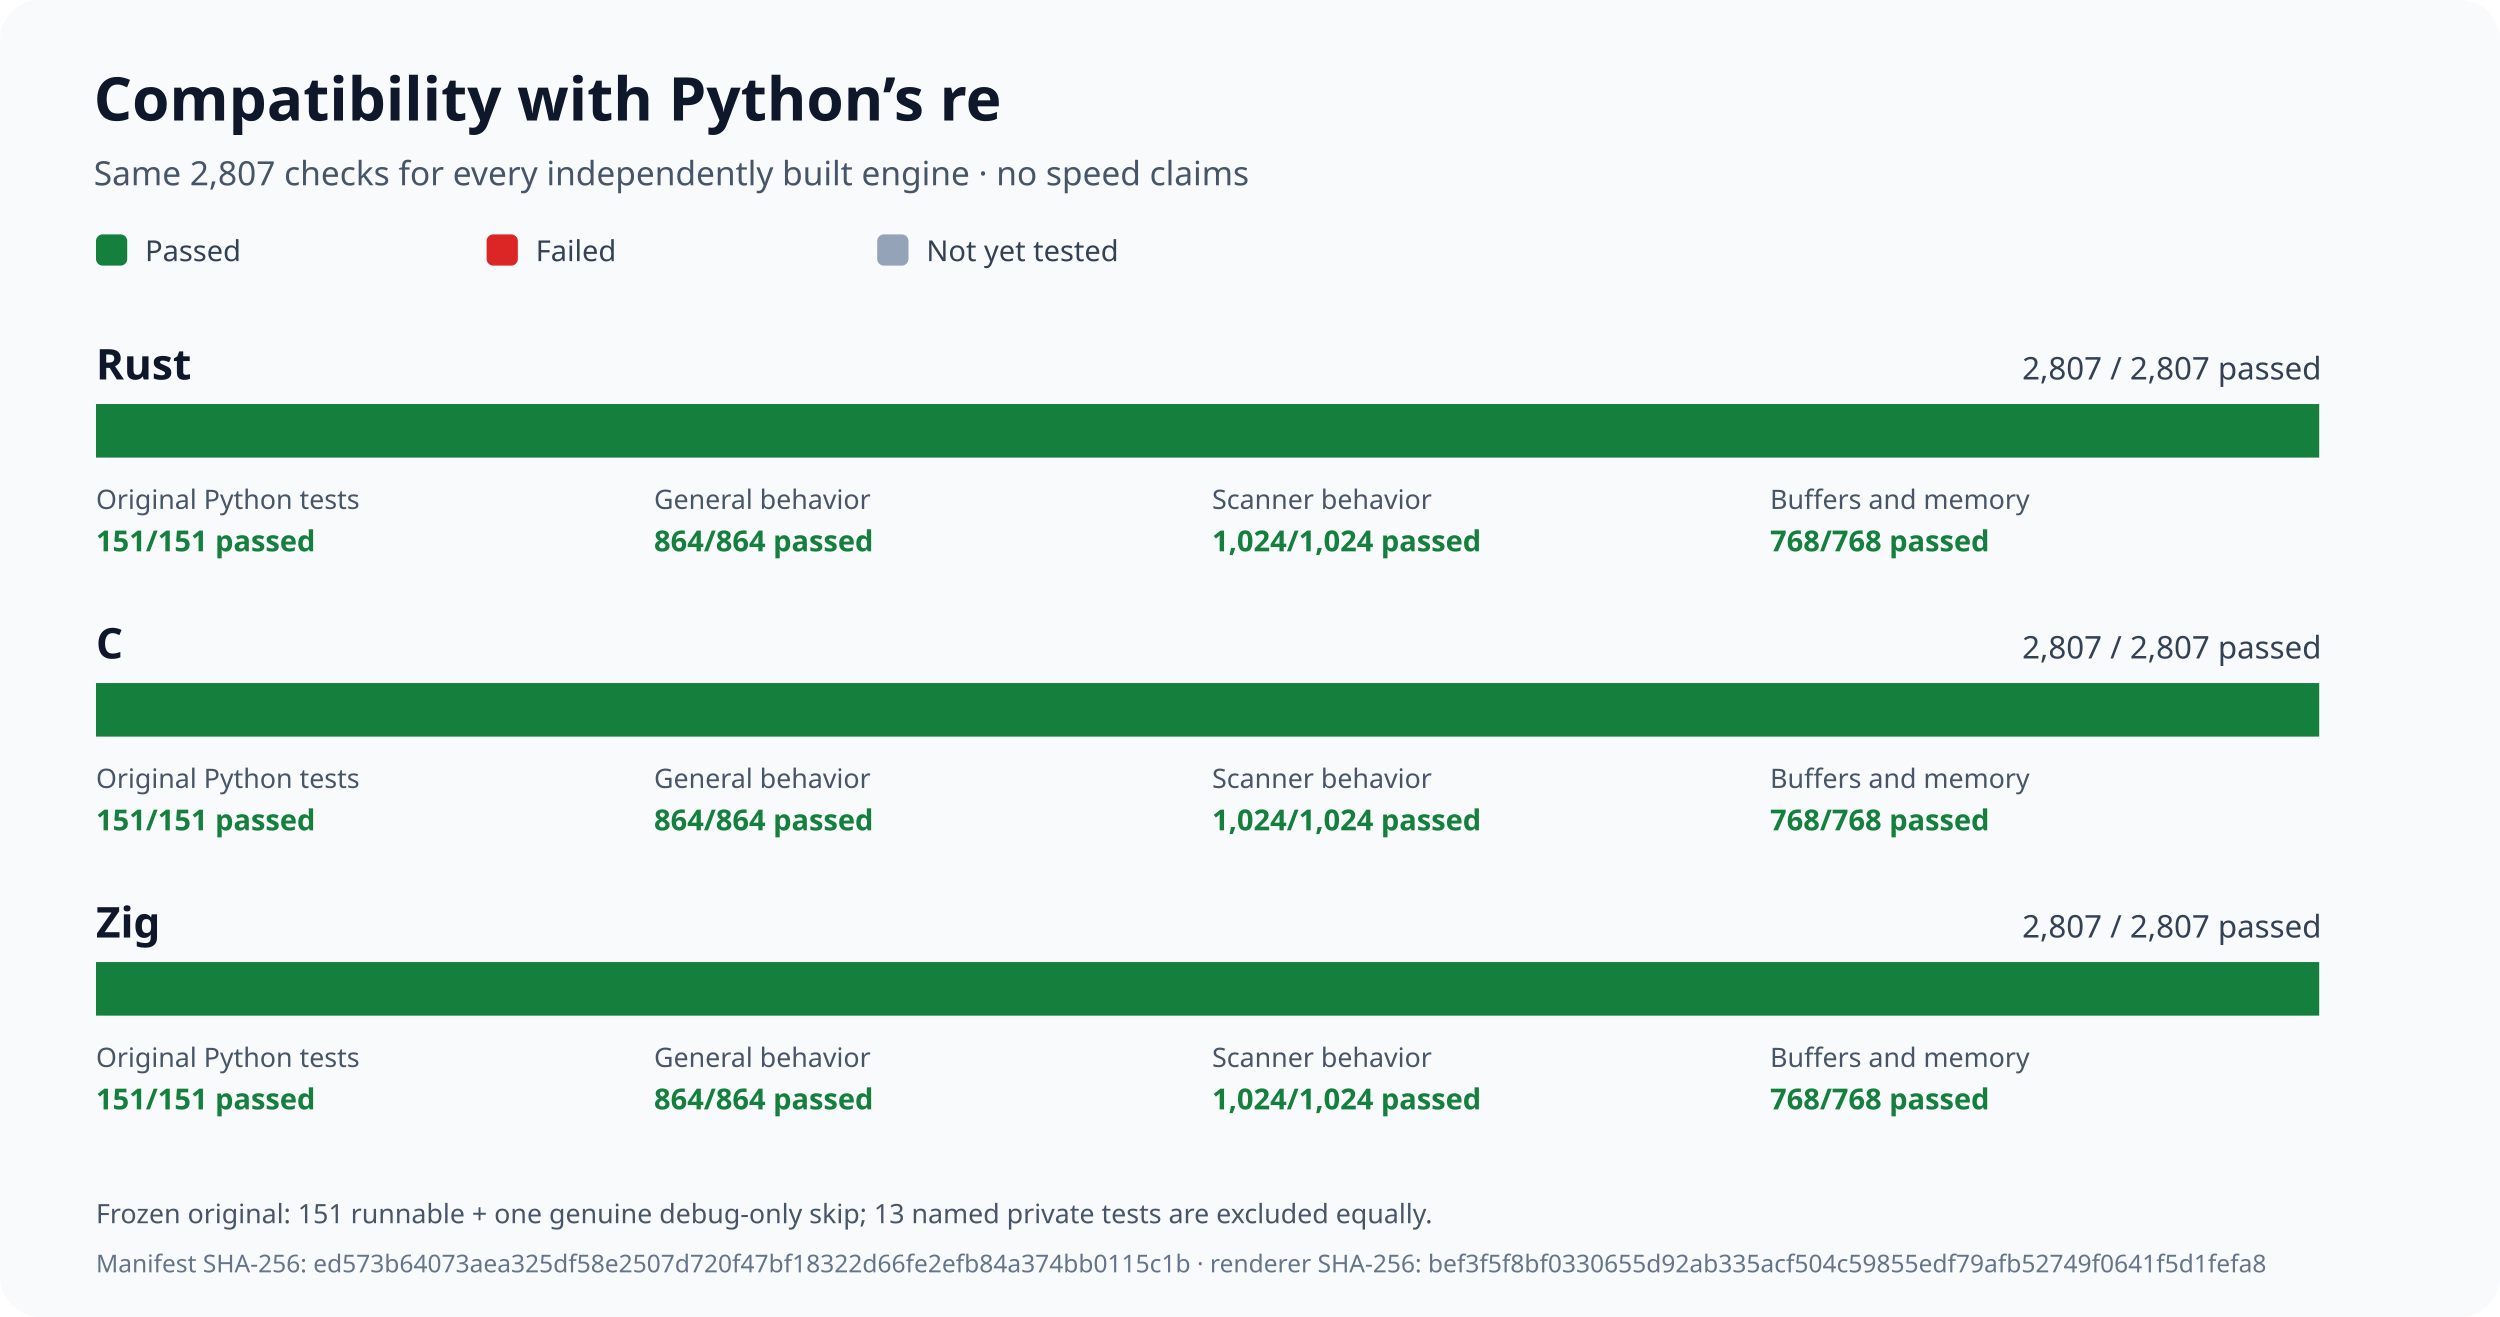
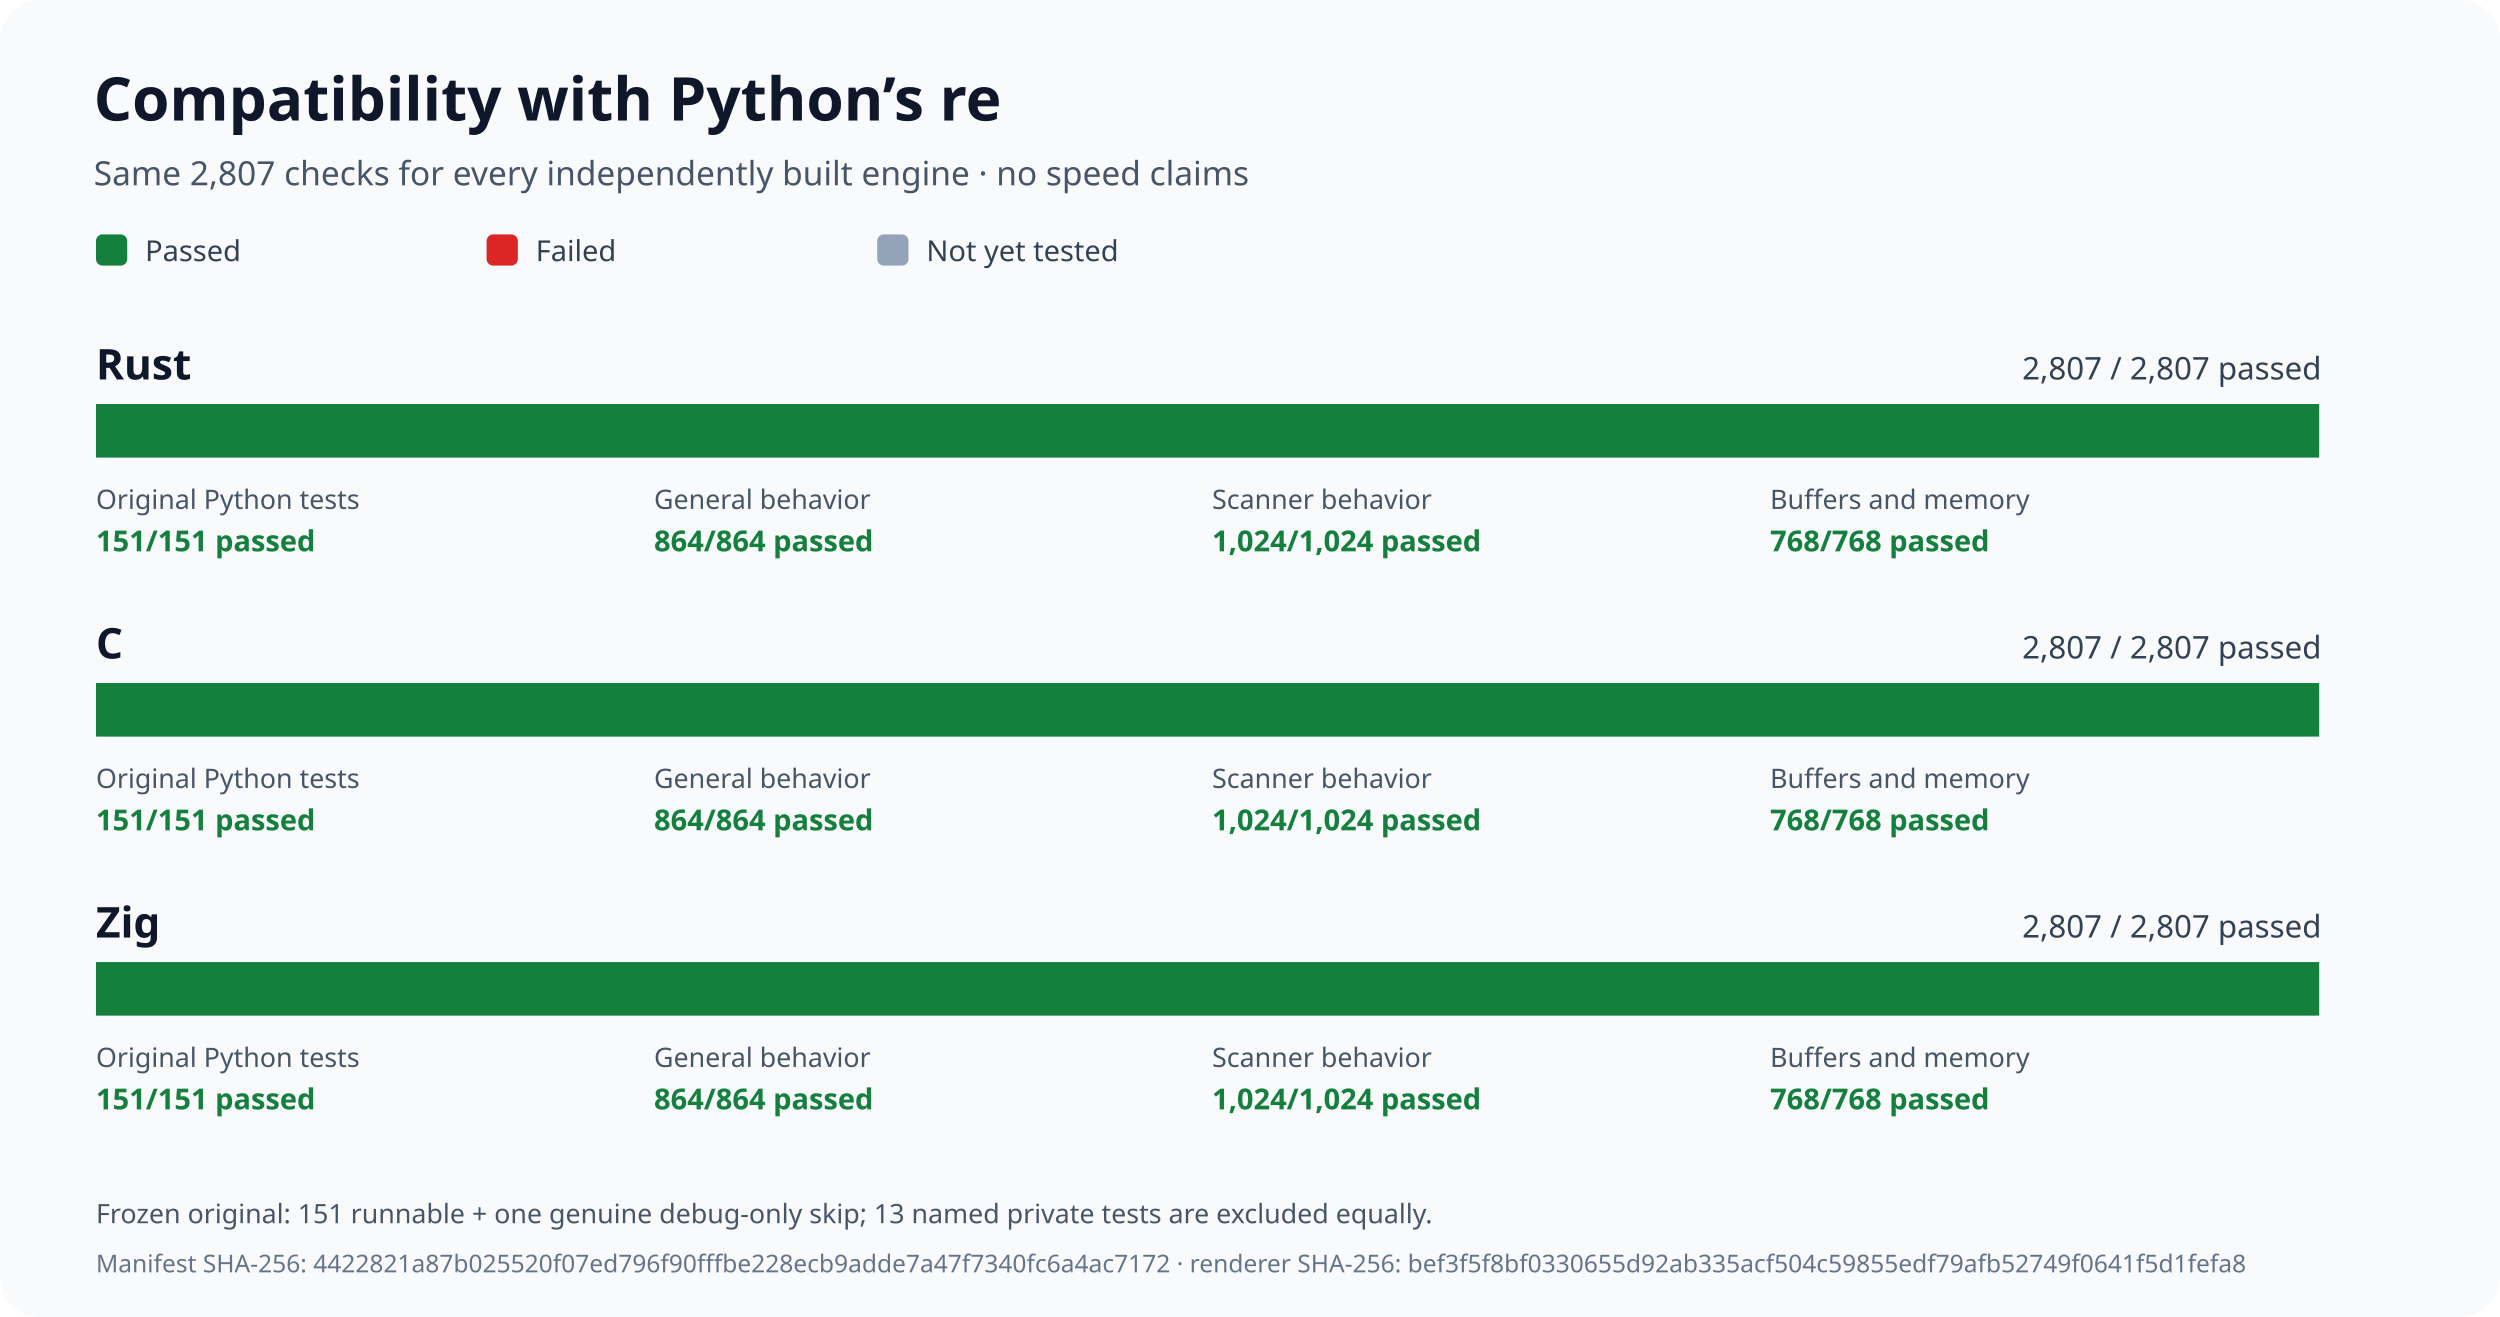
<svg xmlns="http://www.w3.org/2000/svg" width="1120" height="590" viewBox="0 0 1120 590" role="img" aria-labelledby="overview-title overview-desc">
  <rect width="1120" height="590" rx="18" fill="#f8fafc" />
  <text x="42" y="54" fill="#0f172a" font-family="system-ui,sans-serif" font-size="27" font-weight="700">Compatibility with Python’s re</text>
  <text x="42" y="83" fill="#475569" font-family="system-ui,sans-serif" font-size="15">Same 2,807 checks for every independently built engine · no speed claims</text>
  <rect x="43" y="105" width="14" height="14" rx="3" fill="#15803d" />
  <text x="65" y="117" fill="#334155" font-family="system-ui,sans-serif" font-size="13">Passed</text>
  <rect x="218" y="105" width="14" height="14" rx="3" fill="#dc2626" />
  <text x="240" y="117" fill="#334155" font-family="system-ui,sans-serif" font-size="13">Failed</text>
  <rect x="393" y="105" width="14" height="14" rx="3" fill="#94a3b8" />
  <text x="415" y="117" fill="#334155" font-family="system-ui,sans-serif" font-size="13">Not yet tested</text>
  <text x="43" y="170" fill="#0f172a" font-family="system-ui,sans-serif" font-size="19" font-weight="700">Rust</text>
  <text x="1040" y="170" fill="#334155" text-anchor="end" font-family="system-ui,sans-serif" font-size="14">2,807 / 2,807 passed</text>
  <rect x="43" y="181" width="996" height="24" rx="6" fill="#e2e8f0" />
  <rect x="43" y="181" width="996" height="24" fill="#15803d" />
  <text x="43" y="228" fill="#475569" font-family="system-ui,sans-serif" font-size="12">Original Python tests</text>
  <text x="43" y="247" fill="#15803d" font-family="system-ui,sans-serif" font-size="13" font-weight="600">151/151 passed</text>
  <text x="293" y="228" fill="#475569" font-family="system-ui,sans-serif" font-size="12">General behavior</text>
  <text x="293" y="247" fill="#15803d" font-family="system-ui,sans-serif" font-size="13" font-weight="600">864/864 passed</text>
  <text x="543" y="228" fill="#475569" font-family="system-ui,sans-serif" font-size="12">Scanner behavior</text>
  <text x="543" y="247" fill="#15803d" font-family="system-ui,sans-serif" font-size="13" font-weight="600">1,024/1,024 passed</text>
  <text x="793" y="228" fill="#475569" font-family="system-ui,sans-serif" font-size="12">Buffers and memory</text>
  <text x="793" y="247" fill="#15803d" font-family="system-ui,sans-serif" font-size="13" font-weight="600">768/768 passed</text>
  <text x="43" y="295" fill="#0f172a" font-family="system-ui,sans-serif" font-size="19" font-weight="700">C</text>
  <text x="1040" y="295" fill="#334155" text-anchor="end" font-family="system-ui,sans-serif" font-size="14">2,807 / 2,807 passed</text>
  <rect x="43" y="306" width="996" height="24" rx="6" fill="#e2e8f0" />
  <rect x="43" y="306" width="996" height="24" fill="#15803d" />
  <text x="43" y="353" fill="#475569" font-family="system-ui,sans-serif" font-size="12">Original Python tests</text>
  <text x="43" y="372" fill="#15803d" font-family="system-ui,sans-serif" font-size="13" font-weight="600">151/151 passed</text>
  <text x="293" y="353" fill="#475569" font-family="system-ui,sans-serif" font-size="12">General behavior</text>
  <text x="293" y="372" fill="#15803d" font-family="system-ui,sans-serif" font-size="13" font-weight="600">864/864 passed</text>
  <text x="543" y="353" fill="#475569" font-family="system-ui,sans-serif" font-size="12">Scanner behavior</text>
  <text x="543" y="372" fill="#15803d" font-family="system-ui,sans-serif" font-size="13" font-weight="600">1,024/1,024 passed</text>
  <text x="793" y="353" fill="#475569" font-family="system-ui,sans-serif" font-size="12">Buffers and memory</text>
  <text x="793" y="372" fill="#15803d" font-family="system-ui,sans-serif" font-size="13" font-weight="600">768/768 passed</text>
  <text x="43" y="420" fill="#0f172a" font-family="system-ui,sans-serif" font-size="19" font-weight="700">Zig</text>
  <text x="1040" y="420" fill="#334155" text-anchor="end" font-family="system-ui,sans-serif" font-size="14">2,807 / 2,807 passed</text>
  <rect x="43" y="431" width="996" height="24" rx="6" fill="#e2e8f0" />
  <rect x="43" y="431" width="996" height="24" fill="#15803d" />
  <text x="43" y="478" fill="#475569" font-family="system-ui,sans-serif" font-size="12">Original Python tests</text>
  <text x="43" y="497" fill="#15803d" font-family="system-ui,sans-serif" font-size="13" font-weight="600">151/151 passed</text>
  <text x="293" y="478" fill="#475569" font-family="system-ui,sans-serif" font-size="12">General behavior</text>
  <text x="293" y="497" fill="#15803d" font-family="system-ui,sans-serif" font-size="13" font-weight="600">864/864 passed</text>
  <text x="543" y="478" fill="#475569" font-family="system-ui,sans-serif" font-size="12">Scanner behavior</text>
  <text x="543" y="497" fill="#15803d" font-family="system-ui,sans-serif" font-size="13" font-weight="600">1,024/1,024 passed</text>
  <text x="793" y="478" fill="#475569" font-family="system-ui,sans-serif" font-size="12">Buffers and memory</text>
  <text x="793" y="497" fill="#15803d" font-family="system-ui,sans-serif" font-size="13" font-weight="600">768/768 passed</text>
  <text x="43" y="548" fill="#475569" font-family="system-ui,sans-serif" font-size="12">Frozen original: 151 runnable + one genuine debug-only skip; 13 named private tests are excluded equally.</text>
-   <text x="43" y="570" fill="#64748b" font-family="system-ui,sans-serif" font-size="11">Manifest SHA-256: ed573b64073aea325df58e2507d720f47bf18322d66fe2efb84a374bb0115c1b · renderer SHA-256: bef3f5f8bf0330655d92ab335acf504c59855edf79afb52749f0641f5d1fefa8</text>
+   <text x="43" y="570" fill="#64748b" font-family="system-ui,sans-serif" font-size="11">Manifest SHA-256: 4422821a87b025520f07ed796f90fffbe228ecb9adde7a47f7340fc6a4ac7172 · renderer SHA-256: bef3f5f8bf0330655d92ab335acf504c59855edf79afb52749f0641f5d1fefa8</text>
</svg>
